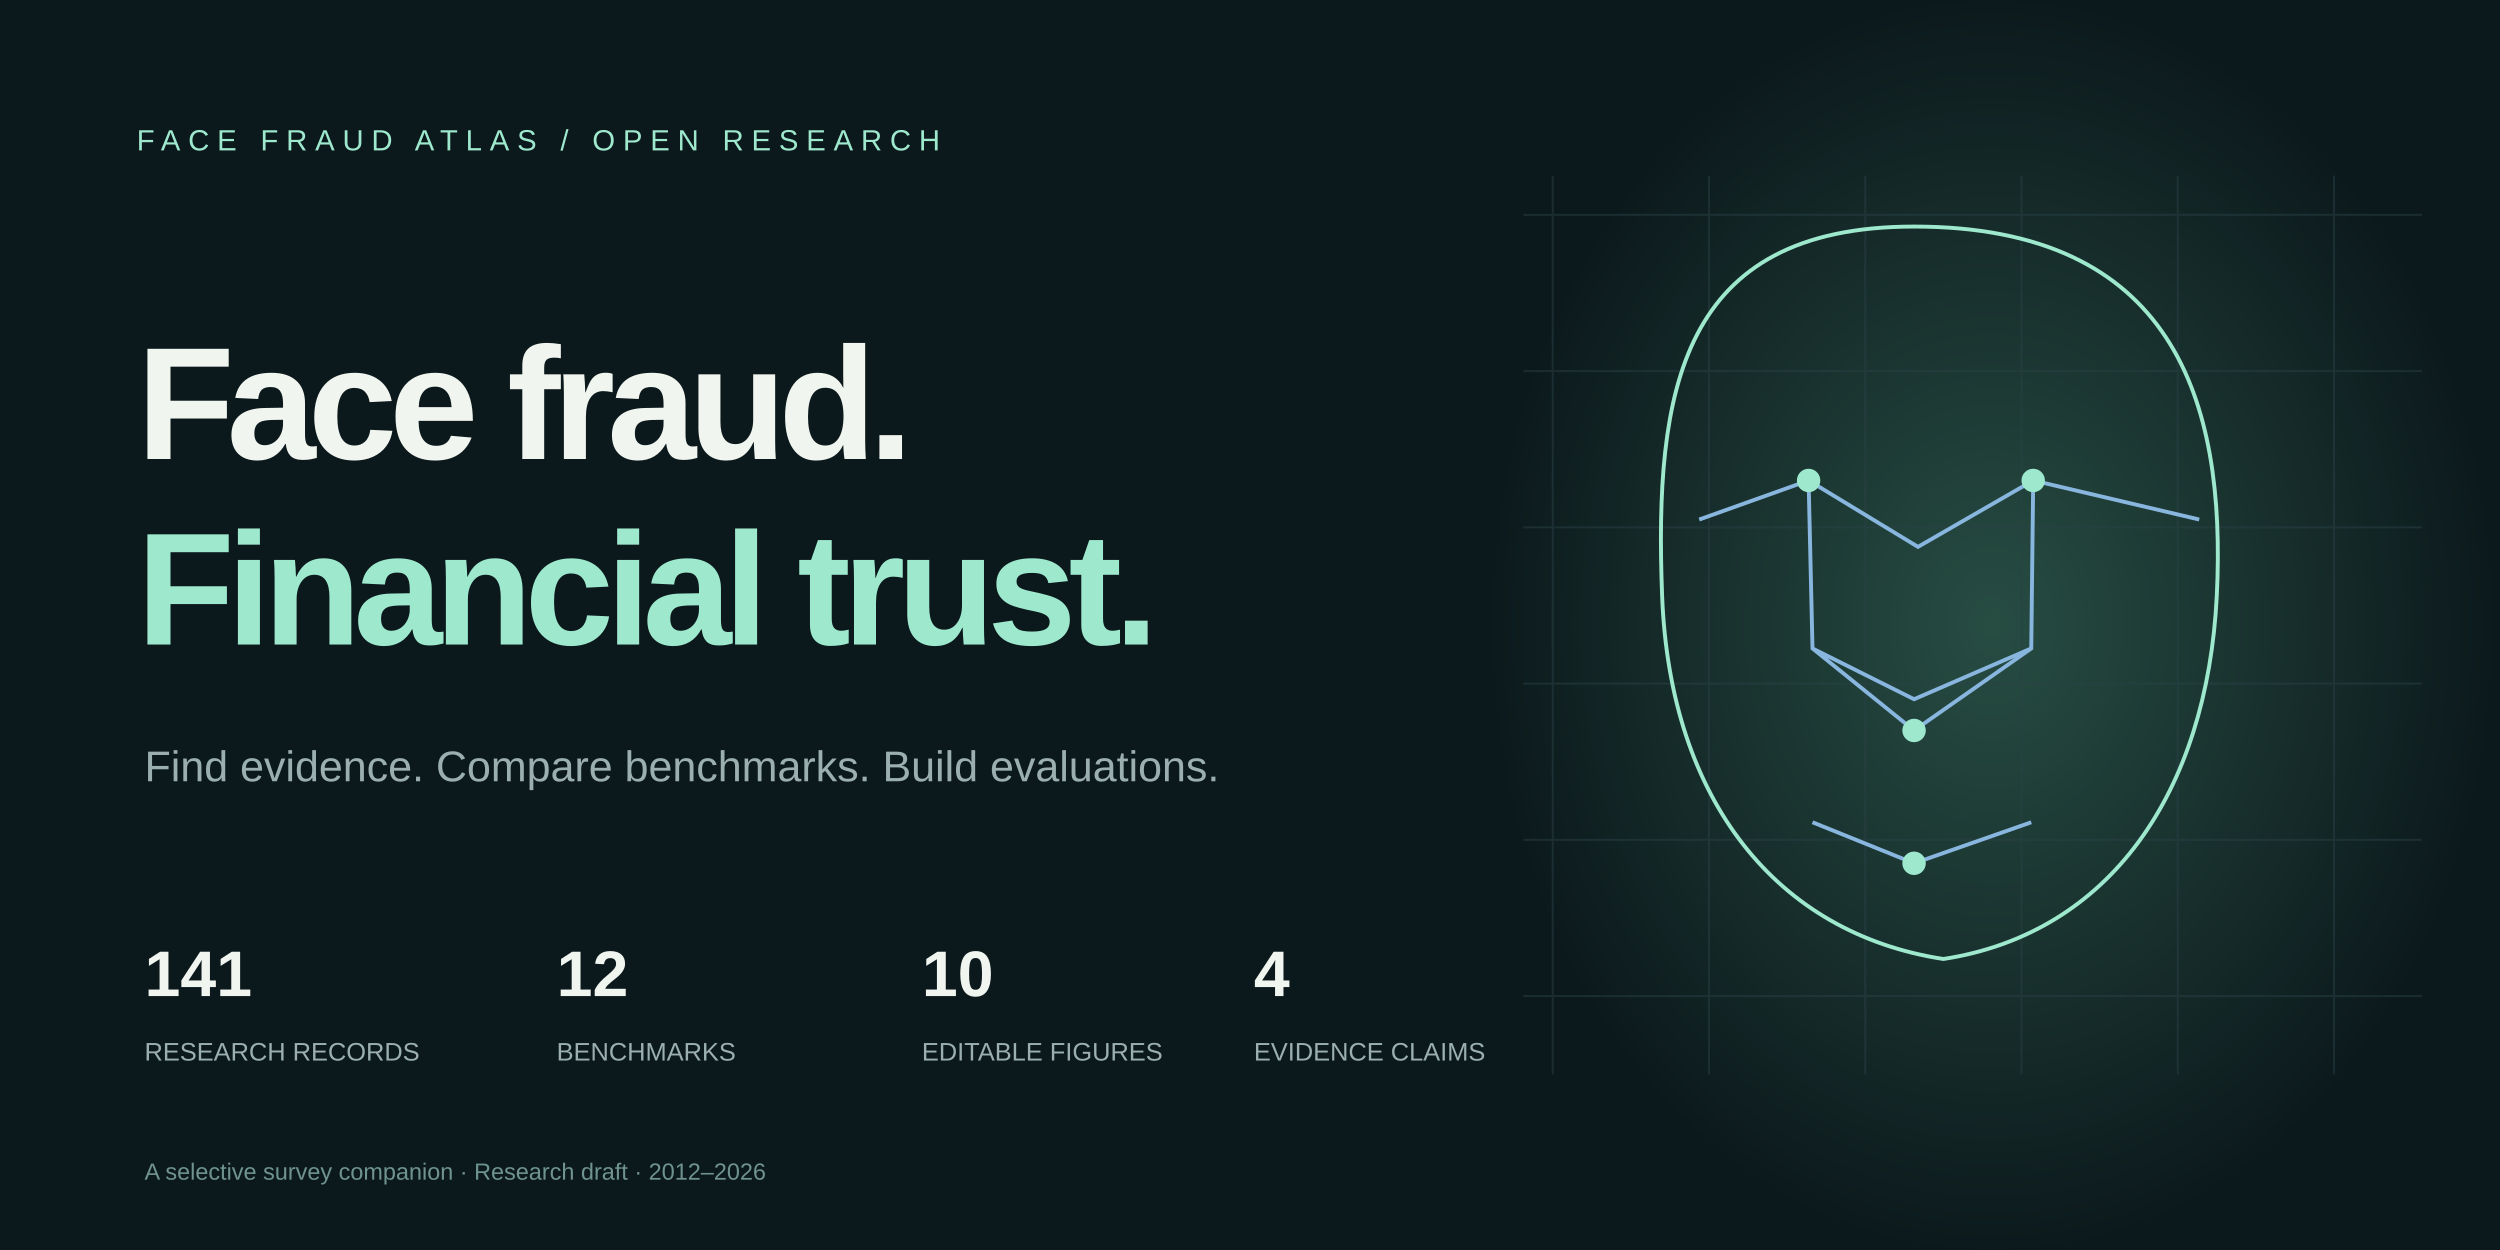
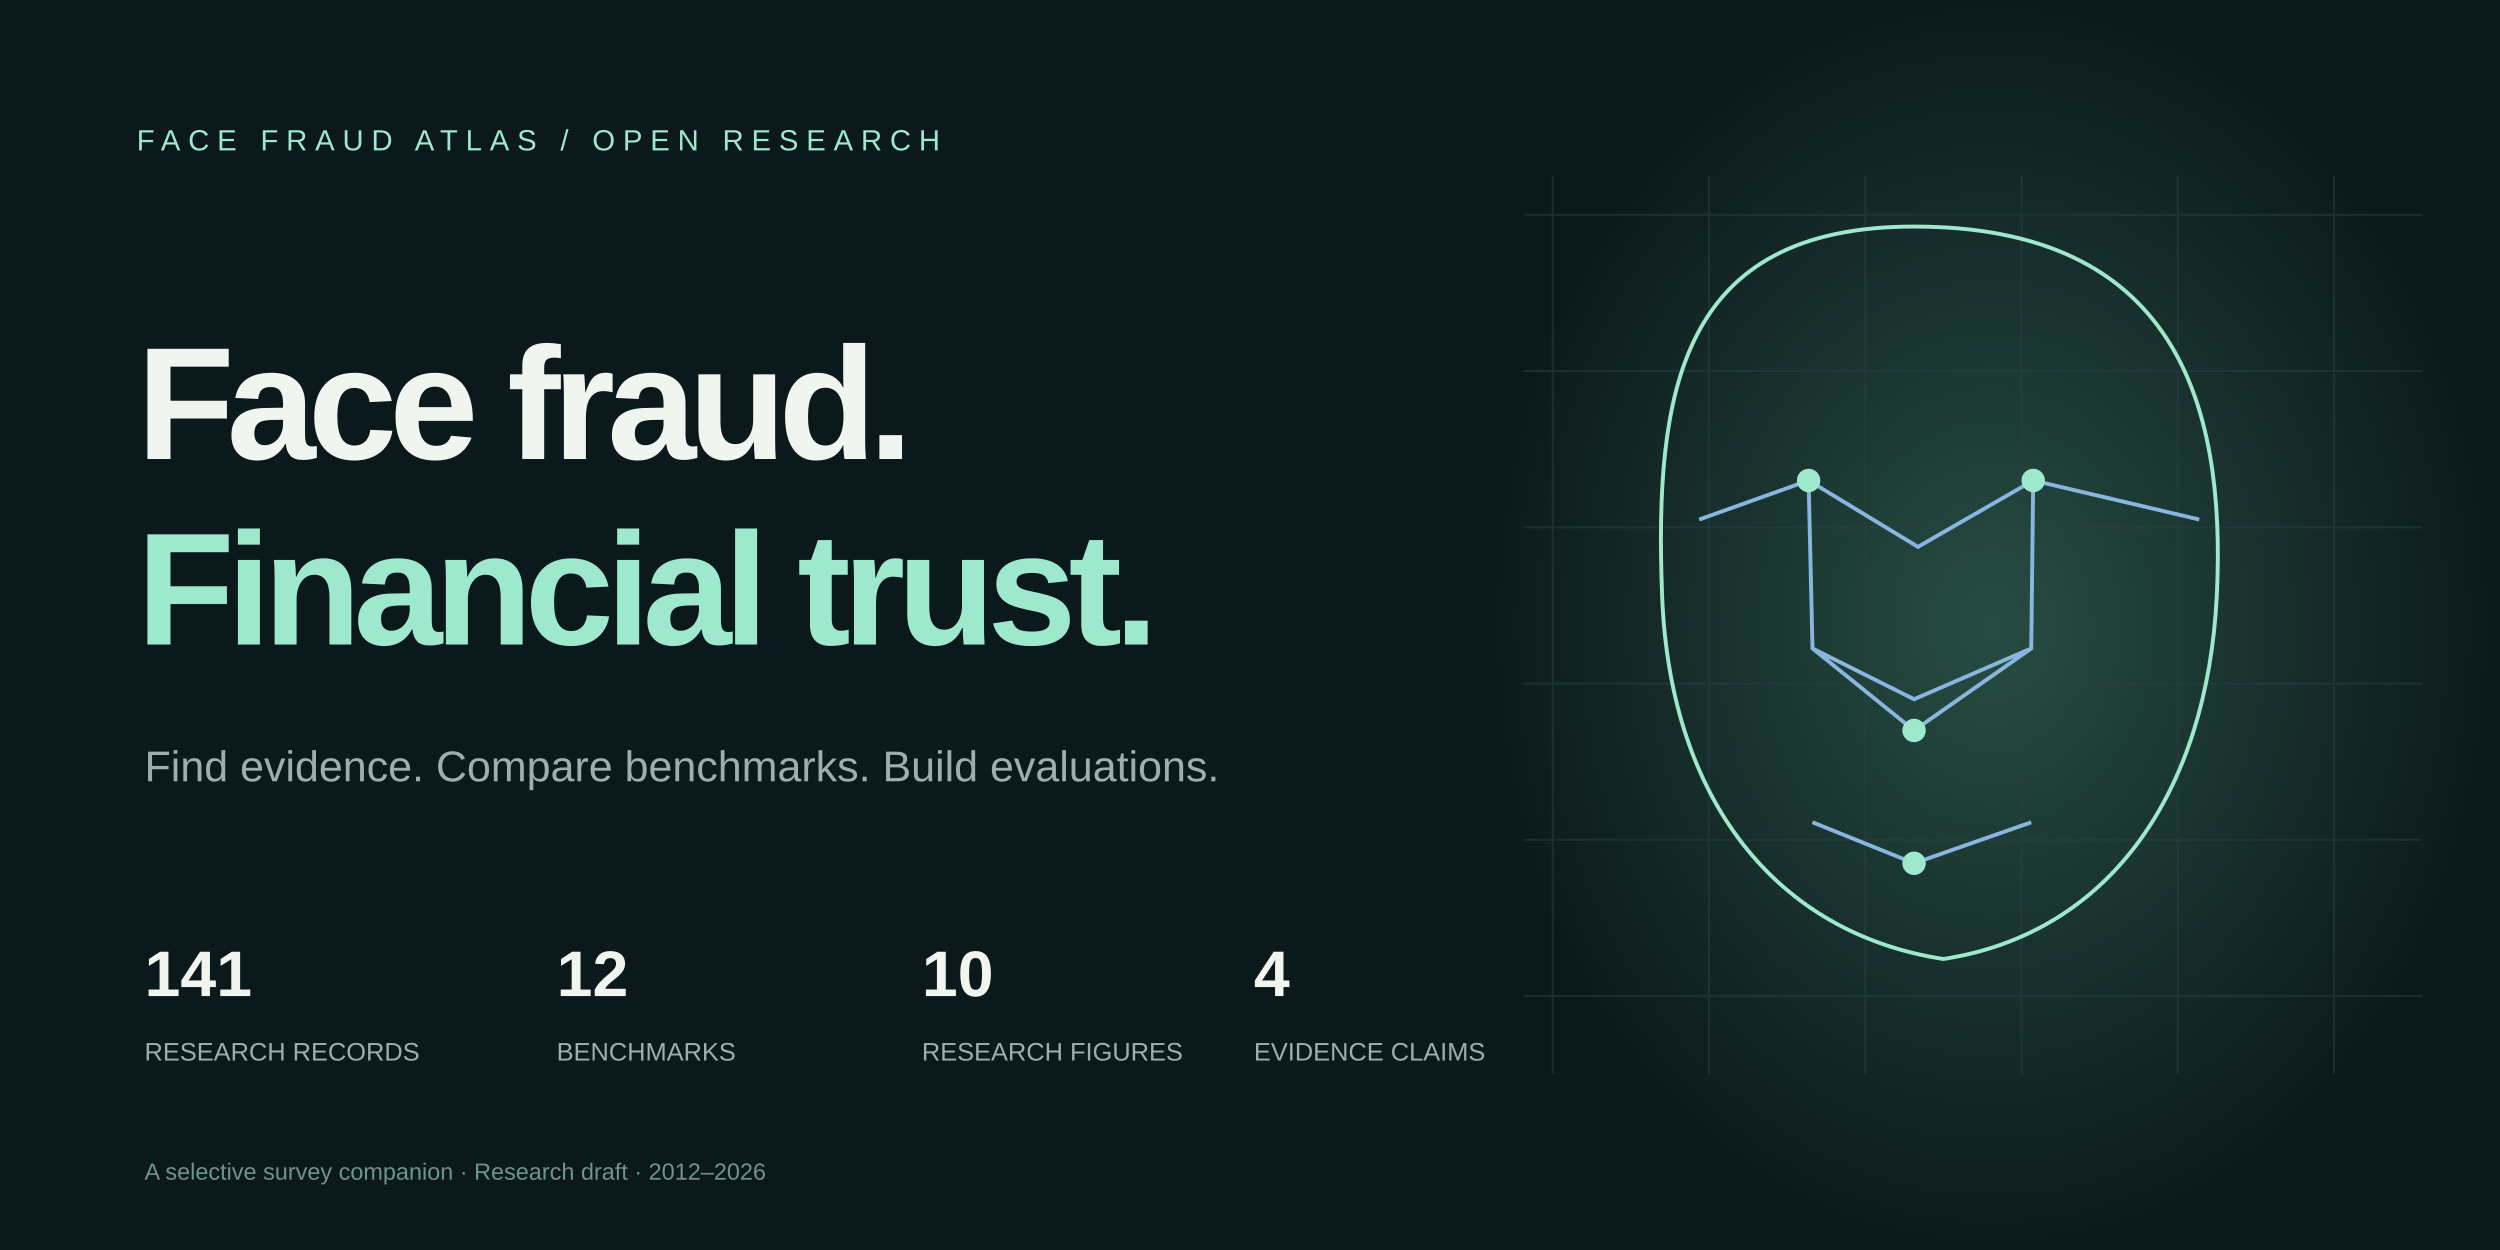
<svg xmlns="http://www.w3.org/2000/svg" width="1280" height="640" viewBox="0 0 1280 640">
  <defs>
    <radialGradient id="g">
      <stop stop-color="#274d43" />
      <stop offset="1" stop-color="#0c191c" />
    </radialGradient>
  </defs>
  <rect width="1280" height="640" fill="#0c191c" />
  <rect x="760" width="520" height="640" fill="url(#g)" />
  <g stroke="#294045" fill="none">
    <path d="M795 90V550M875 90V550M955 90V550M1035 90V550M1115 90V550M1195 90V550 M780 110H1240M780 190H1240M780 270H1240M780 350H1240M780 430H1240M780 510H1240" opacity=".5" />
    <path d="M980 116C1112 116 1140 204 1135 305S1080 478 995 491C910 478 855 410 851 305S860 116 980 116Z" stroke="#9ee9ce" stroke-width="2" />
    <path d="M870 266 926 246 982 280 1041 246 1126 266 M926 246 928 332 980 374 1040 332 1041 246 M928 332 980 358 1040 332 M928 421 980 442 1040 421" stroke="#88b6df" stroke-width="2" />
  </g>
  <g fill="#9ee9ce">
    <circle cx="926" cy="246" r="6" />
    <circle cx="1041" cy="246" r="6" />
    <circle cx="980" cy="374" r="6" />
    <circle cx="980" cy="442" r="6" />
  </g>
  <g font-family="Arial,sans-serif">
    <text x="70" y="77" fill="#9ee9ce" font-size="15" letter-spacing="4">FACE FRAUD ATLAS / OPEN RESEARCH</text>
    <text x="70" y="235" fill="#f1f5ef" font-size="82" font-weight="700" letter-spacing="-4">Face fraud.</text>
    <text x="70" y="330" fill="#9ee9ce" font-size="82" font-weight="700" letter-spacing="-4">Financial trust.</text>
    <text x="74" y="400" fill="#9bafb0" font-size="22">Find evidence. Compare benchmarks. Build evaluations.</text>
    <g fill="#f1f5ef" font-size="33" font-weight="700">
      <text x="74" y="510">141</text>
      <text x="285" y="510">12</text>
      <text x="472" y="510">10</text>
      <text x="642" y="510">4</text>
    </g>
    <g fill="#9bafb0" font-size="13">
      <text x="74" y="543">RESEARCH RECORDS</text>
      <text x="285" y="543">BENCHMARKS</text>
-       <text x="472" y="543">EDITABLE FIGURES</text>
+       <text x="472" y="543">RESEARCH FIGURES</text>
      <text x="642" y="543">EVIDENCE CLAIMS</text>
    </g>
    <text x="74" y="604" fill="#6f9391" font-size="12">A selective survey companion · Research draft · 2012–2026</text>
  </g>
</svg>
